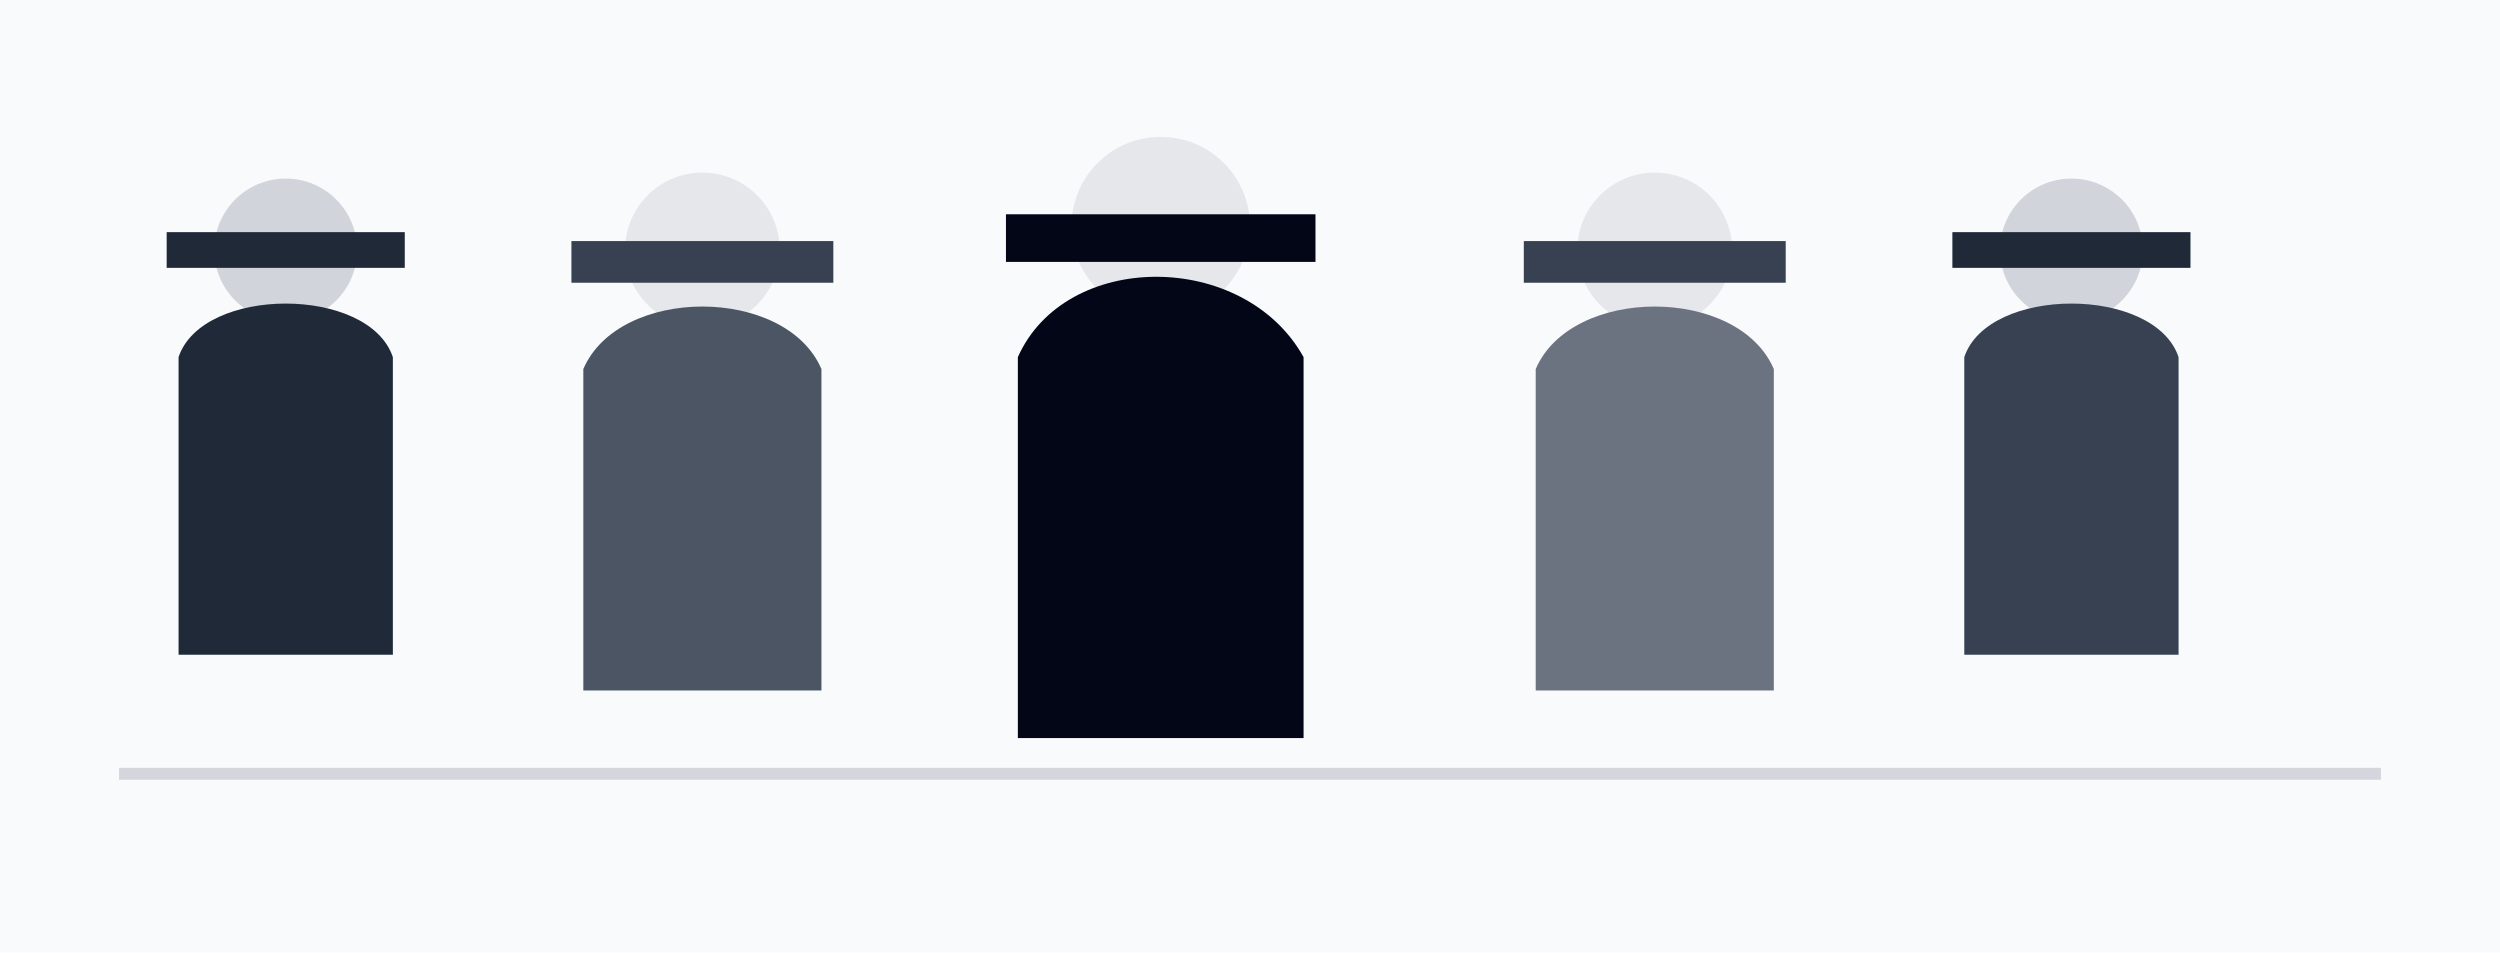
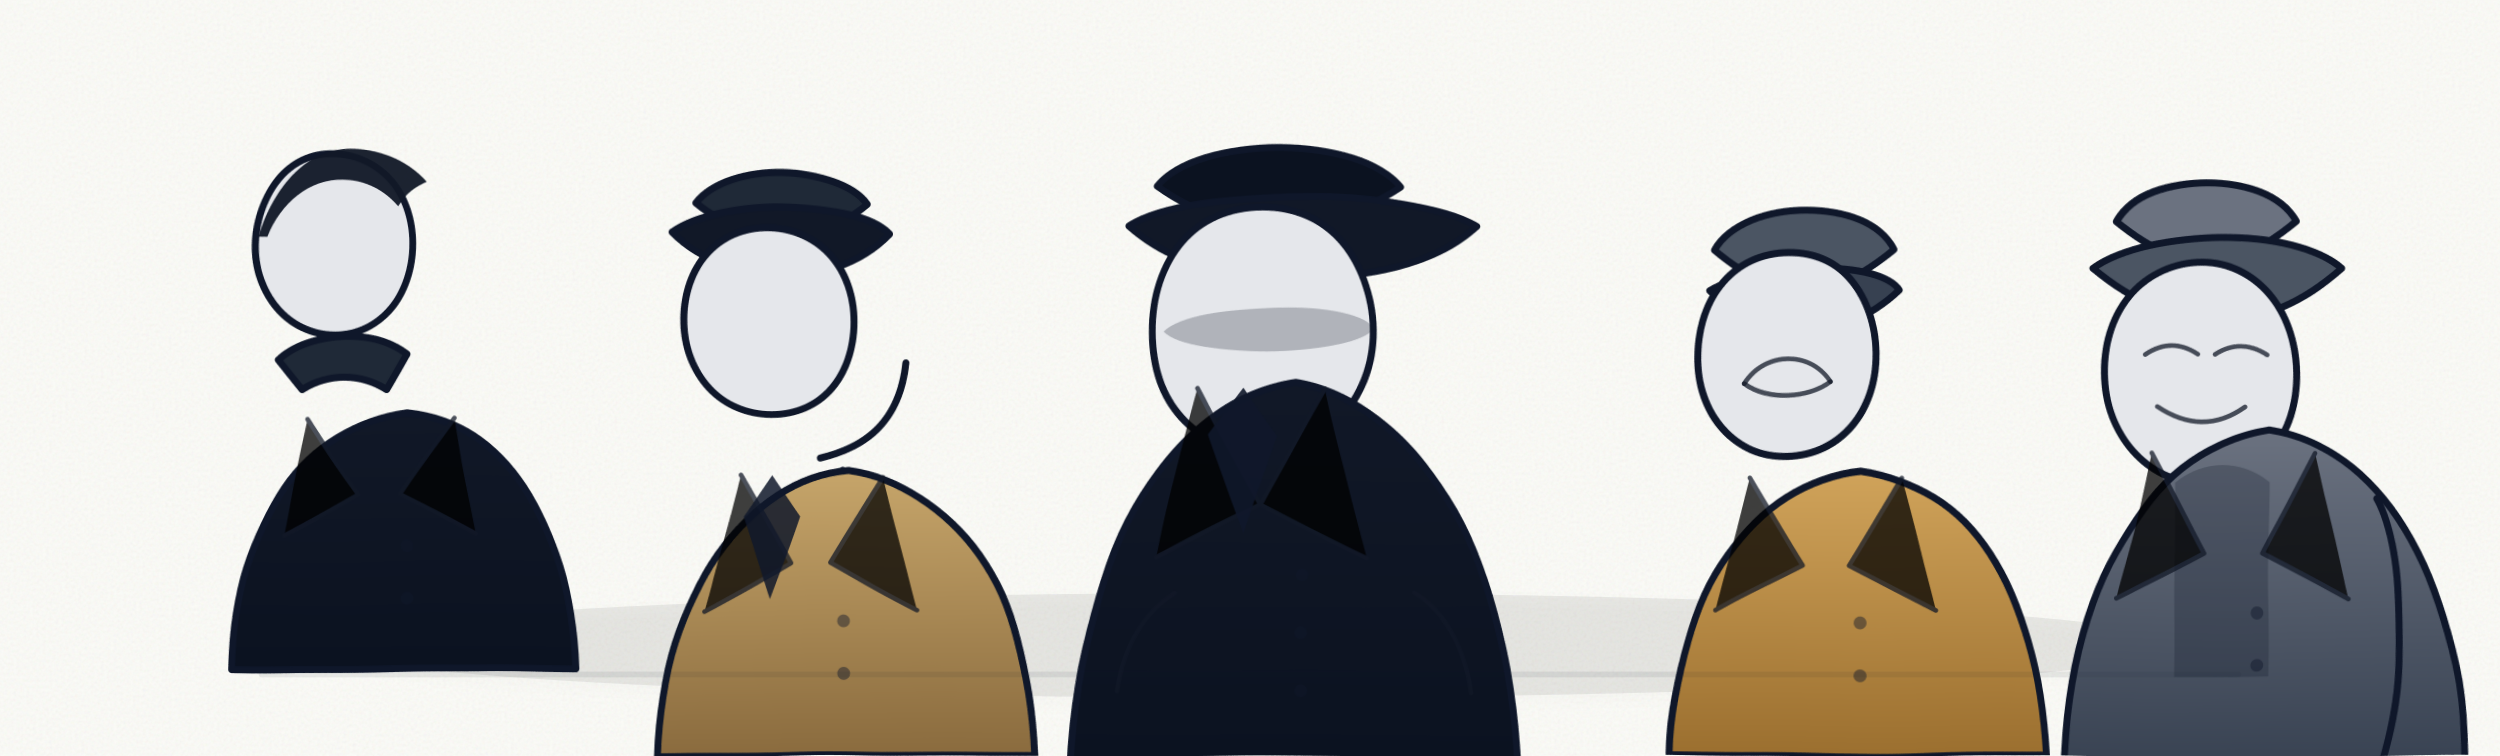
- <svg xmlns="http://www.w3.org/2000/svg" viewBox="0 0 420 160">
-   <rect width="420" height="160" fill="#f8fafc" />
-   <g transform="translate(20,20)">
-     <circle cx="28" cy="22" r="12" fill="#d1d5db" />
-     <path d="M8 22h40" stroke="#1f2937" stroke-width="6" />
-     <path d="M10 40c4-12 32-12 36 0v50H10z" fill="#1f2937" />
+ <svg xmlns="http://www.w3.org/2000/svg" viewBox="0 0 860 260" role="img" aria-label="Schattendetektiv-Team Illustration">
+   <defs>
+     <filter id="paper" x="-20%" y="-20%" width="140%" height="140%">
+       <feTurbulence type="fractalNoise" baseFrequency="0.9" numOctaves="2" seed="7" result="n" />
+       <feColorMatrix in="n" type="matrix" values="1 0 0 0 0                 0 1 0 0 0                 0 0 1 0 0                 0 0 0 .12 0" result="n2" />
+       <feBlend in="SourceGraphic" in2="n2" mode="multiply" />
+     </filter>
+     <filter id="wobble" x="-10%" y="-10%" width="120%" height="120%">
+       <feTurbulence type="fractalNoise" baseFrequency="0.015" numOctaves="2" seed="3" result="t" />
+       <feDisplacementMap in="SourceGraphic" in2="t" scale="2.8" xChannelSelector="R" yChannelSelector="G" />
+     </filter>
+     <filter id="shadow" x="-30%" y="-30%" width="160%" height="160%">
+       <feGaussianBlur stdDeviation="3" result="b" />
+       <feColorMatrix in="b" type="matrix" values="0 0 0 0 0                 0 0 0 0 0                 0 0 0 0 0                 0 0 0 .22 0" result="s" />
+       <feOffset in="s" dy="2" />
+       <feBlend in="SourceGraphic" mode="normal" />
+     </filter>
+     <linearGradient id="coatDark" x1="0" y1="0" x2="0" y2="1">
+       <stop offset="0" stop-color="#111827" />
+       <stop offset="1" stop-color="#0b1220" />
+     </linearGradient>
+     <linearGradient id="coatGrey" x1="0" y1="0" x2="0" y2="1">
+       <stop offset="0" stop-color="#6b7280" />
+       <stop offset="1" stop-color="#374151" />
+     </linearGradient>
+     <linearGradient id="coatTan" x1="0" y1="0" x2="0" y2="1">
+       <stop offset="0" stop-color="#c6a56a" />
+       <stop offset="1" stop-color="#8a6b3e" />
+     </linearGradient>
+     <linearGradient id="coatOchre" x1="0" y1="0" x2="0" y2="1">
+       <stop offset="0" stop-color="#d0a35a" />
+       <stop offset="1" stop-color="#9b6f2f" />
+     </linearGradient>
+     <style>
+       .ink { stroke:#0f172a; stroke-width:2.4; stroke-linecap:round; stroke-linejoin:round; }
+       .ink2{ stroke:#111827; stroke-width:1.6; stroke-linecap:round; stroke-linejoin:round; opacity:.75; }
+       .face{ fill:#e5e7eb; }
+       .bg  { fill:#fbfbf7; }
+     </style>
+   </defs>
+   <rect class="bg" x="0" y="0" width="860" height="260" filter="url(#paper)" />
+   <g filter="url(#shadow)" opacity="0.9">
+     <ellipse cx="430" cy="222" rx="320" ry="18" fill="#0f172a" opacity=".08" />
  </g>
-   <g transform="translate(90,18)">
-     <circle cx="28" cy="24" r="13" fill="#e5e7eb" />
-     <path d="M6 26h44" stroke="#374151" stroke-width="7" />
-     <path d="M8 44c6-14 34-14 40 0v54H8z" fill="#4b5563" />
+   <g filter="url(#wobble)">
+     <g transform="translate(90,38)">
+       <path class="face ink" d="M52 46c0 18-11 31-27 31S-2 64-2 46C-2 29 8 15 25 15S52 29 52 46z" />
+       <path d="M-1 44c4-18 17-31 33-31 10 0 19 4 25 11-4 2-7 4-10 9-6-7-13-9-19-9-12 0-22 8-26 20z" fill="#111827" opacity=".95" />
+       <path class="ink" d="M6 86c10-10 32-12 44-2l-7 12c-9-6-20-6-29 0z" fill="#1f2937" />
+       <path class="ink" fill="url(#coatDark)" d="M-10 192c2-52 26-84 60-88 33 4 56 36 58 88H-10z" />
+       <path class="ink2" d="M16 106l18 26-26 14M66 106L48 132l26 14" />
+       <circle cx="50" cy="150" r="2.2" fill="#0f172a" opacity=".5" />
+       <circle cx="50" cy="168" r="2.2" fill="#0f172a" opacity=".5" />
+     </g>
+     <g transform="translate(220,46)">
+       <path class="ink" d="M20 24c10-14 48-14 58 0-10 8-20 10-29 10S30 32 20 24z" fill="#1f2937" />
+       <path class="ink" d="M12 34c16-12 62-12 74 0-10 10-24 14-37 14S22 44 12 34z" fill="#111827" />
+       <path class="face ink" d="M74 64c0 19-12 33-29 33S16 83 16 64c0-18 11-32 29-32S74 46 74 64z" />
+       <path class="ink" d="M70 116c16 8 26 24 26 44" fill="none" />
+       <path class="ink" d="M62 112c16-4 28-14 30-34" fill="none" />
+       <path class="ink" fill="url(#coatTan)" d="M6 214c2-58 30-94 66-98 36 4 62 40 64 98H6z" />
+       <path class="ink2" d="M34 118l18 30-30 16M84 118L66 148l30 16" />
+       <path d="M45 118l10 14-10 28-10-28z" fill="#0f172a" opacity=".85" />
+       <circle cx="71" cy="168" r="2.2" fill="#0f172a" opacity=".45" />
+       <circle cx="71" cy="186" r="2.2" fill="#0f172a" opacity=".45" />
+     </g>
+     <g transform="translate(370,22)">
+       <path class="ink" d="M28 42c14-18 70-18 84 0-14 10-30 14-42 14S42 52 28 42z" fill="#0b1220" />
+       <path class="ink" d="M18 56c22-14 98-14 120 0-16 14-38 18-60 18S34 70 18 56z" fill="#111827" />
+       <path class="face ink" d="M102 92c0 24-16 42-38 42S26 116 26 92c0-24 16-43 38-43S102 68 102 92z" />
+       <path d="M30 92c10-10 70-10 72 0-10 10-62 10-72 0z" fill="#111827" opacity=".25" />
+       <path class="ink" fill="url(#coatDark)" d="M-2 242c4-78 38-126 78-132 40 6 72 54 76 132H-2z" />
+       <path class="ink2" d="M34 182c-10 6-18 18-20 34M116 182c10 6 18 18 20 34" fill="none" />
+       <path class="ink2" d="M42 112l22 40-36 18M86 112L64 152l36 18" />
+       <path d="M58 112l12 16-12 34-12-34z" fill="#0f172a" opacity=".9" />
+       <circle cx="78" cy="176" r="2.2" fill="#0f172a" opacity=".5" />
+       <circle cx="78" cy="196" r="2.2" fill="#0f172a" opacity=".5" />
+       <circle cx="78" cy="216" r="2.2" fill="#0f172a" opacity=".5" />
+     </g>
+     <g transform="translate(570,46)">
+       <path class="ink" d="M20 40c10-18 52-18 62 0-12 10-22 14-31 14S32 50 20 40z" fill="#4b5563" />
+       <path class="ink" d="M18 54c16-10 60-10 66 0-10 10-22 14-33 14S28 64 18 54z" fill="#374151" />
+       <path class="face ink" d="M76 76c0 20-13 35-31 35S14 96 14 76c0-20 13-35 31-35S76 56 76 76z" />
+       <path class="ink2" d="M30 86c8 6 22 6 30 0" fill="none" />
+       <path class="ink2" d="M30 86c4-6 10-8 15-8s11 2 15 8" fill="none" opacity=".55" />
+       <path class="ink" fill="url(#coatOchre)" d="M4 214c2-58 30-94 66-98 36 4 62 40 64 98H4z" />
+       <path class="ink2" d="M32 118l18 30-30 16M84 118L66 148l30 16" />
+       <circle cx="70" cy="168" r="2.2" fill="#0f172a" opacity=".45" />
+       <circle cx="70" cy="186" r="2.2" fill="#0f172a" opacity=".45" />
+     </g>
+     <g transform="translate(710,34)">
+       <path class="ink" d="M18 42c10-18 52-18 62 0-12 10-22 14-31 14S30 52 18 42z" fill="#6b7280" />
+       <path class="ink" d="M10 58c18-14 70-14 86 0-14 12-28 18-43 18S24 70 10 58z" fill="#4b5563" />
+       <path class="face ink" d="M80 94c0 22-14 38-33 38S14 116 14 94c0-22 14-38 33-38S80 72 80 94z" />
+       <path class="ink2" d="M28 88c6-4 12-4 18 0M52 88c6-4 12-4 18 0" fill="none" />
+       <path class="ink2" d="M32 106c10 7 20 7 30 0" fill="none" />
+       <path class="ink" fill="url(#coatGrey)" d="M0 232c3-72 32-112 70-118 38 6 66 46 68 118H0z" />
+       <path d="M38 132c10-8 22-8 32 0v66H38z" fill="#111827" opacity=".25" />
+       <path class="ink2" d="M30 122l18 34-30 16M86 122L68 156l30 16" />
+       <path class="ink" d="M108 138c10 18 10 64 0 94" fill="none" />
+       <path class="ink" d="M105 232h10" fill="none" />
+       <circle cx="66" cy="176" r="2.2" fill="#0f172a" opacity=".45" />
+       <circle cx="66" cy="194" r="2.2" fill="#0f172a" opacity=".45" />
+     </g>
  </g>
-   <g transform="translate(165,12)">
-     <circle cx="30" cy="26" r="15" fill="#e5e7eb" />
-     <path d="M4 28h52" stroke="#020617" stroke-width="8" />
-     <path d="M6 48c8-18 38-18 48 0v64H6z" fill="#020617" />
-   </g>
-   <g transform="translate(250,18)">
-     <circle cx="28" cy="24" r="13" fill="#e5e7eb" />
-     <path d="M6 26h44" stroke="#374151" stroke-width="7" />
-     <path d="M8 44c6-14 34-14 40 0v54H8z" fill="#6b7280" />
-   </g>
-   <g transform="translate(320,20)">
-     <circle cx="28" cy="22" r="12" fill="#d1d5db" />
-     <path d="M8 22h40" stroke="#1f2937" stroke-width="6" />
-     <path d="M10 40c4-12 32-12 36 0v50H10z" fill="#374151" />
-   </g>
-   <path d="M20 130h380" stroke="#9ca3af" stroke-width="2" opacity="0.4" />
+   <path d="M90 232h680" stroke="#0f172a" stroke-width="2" opacity=".08" stroke-linecap="round" />
</svg>
